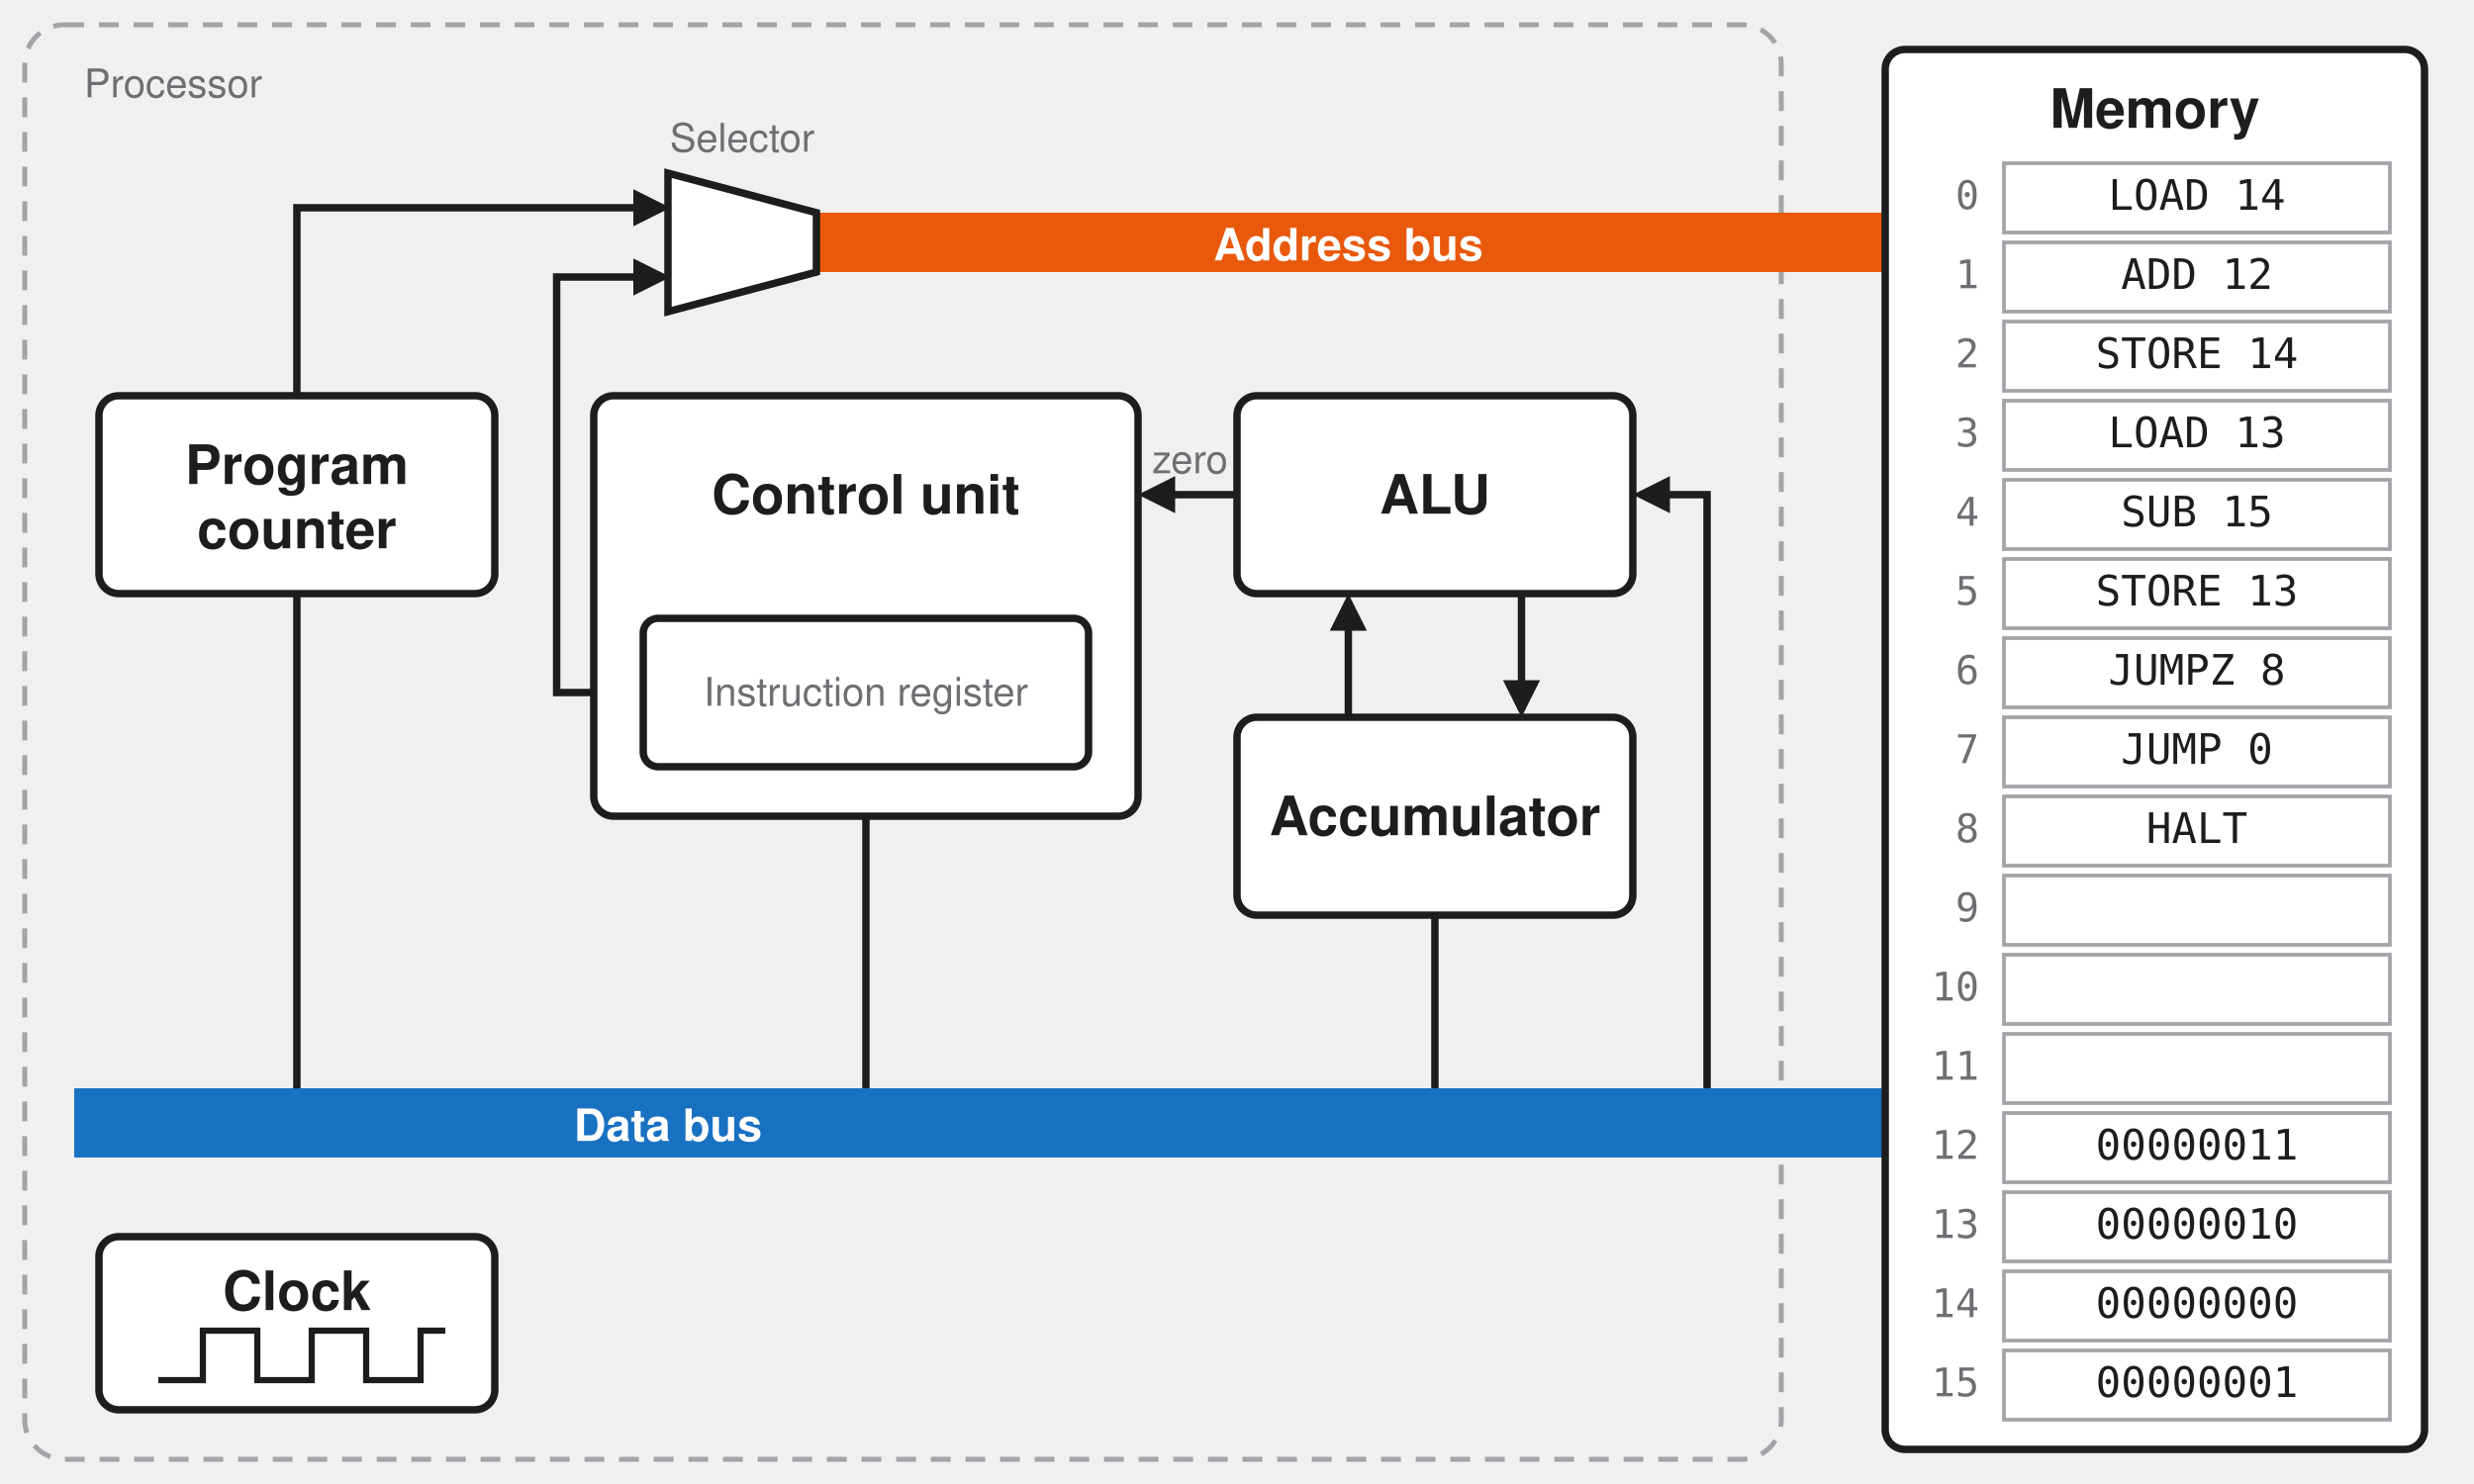
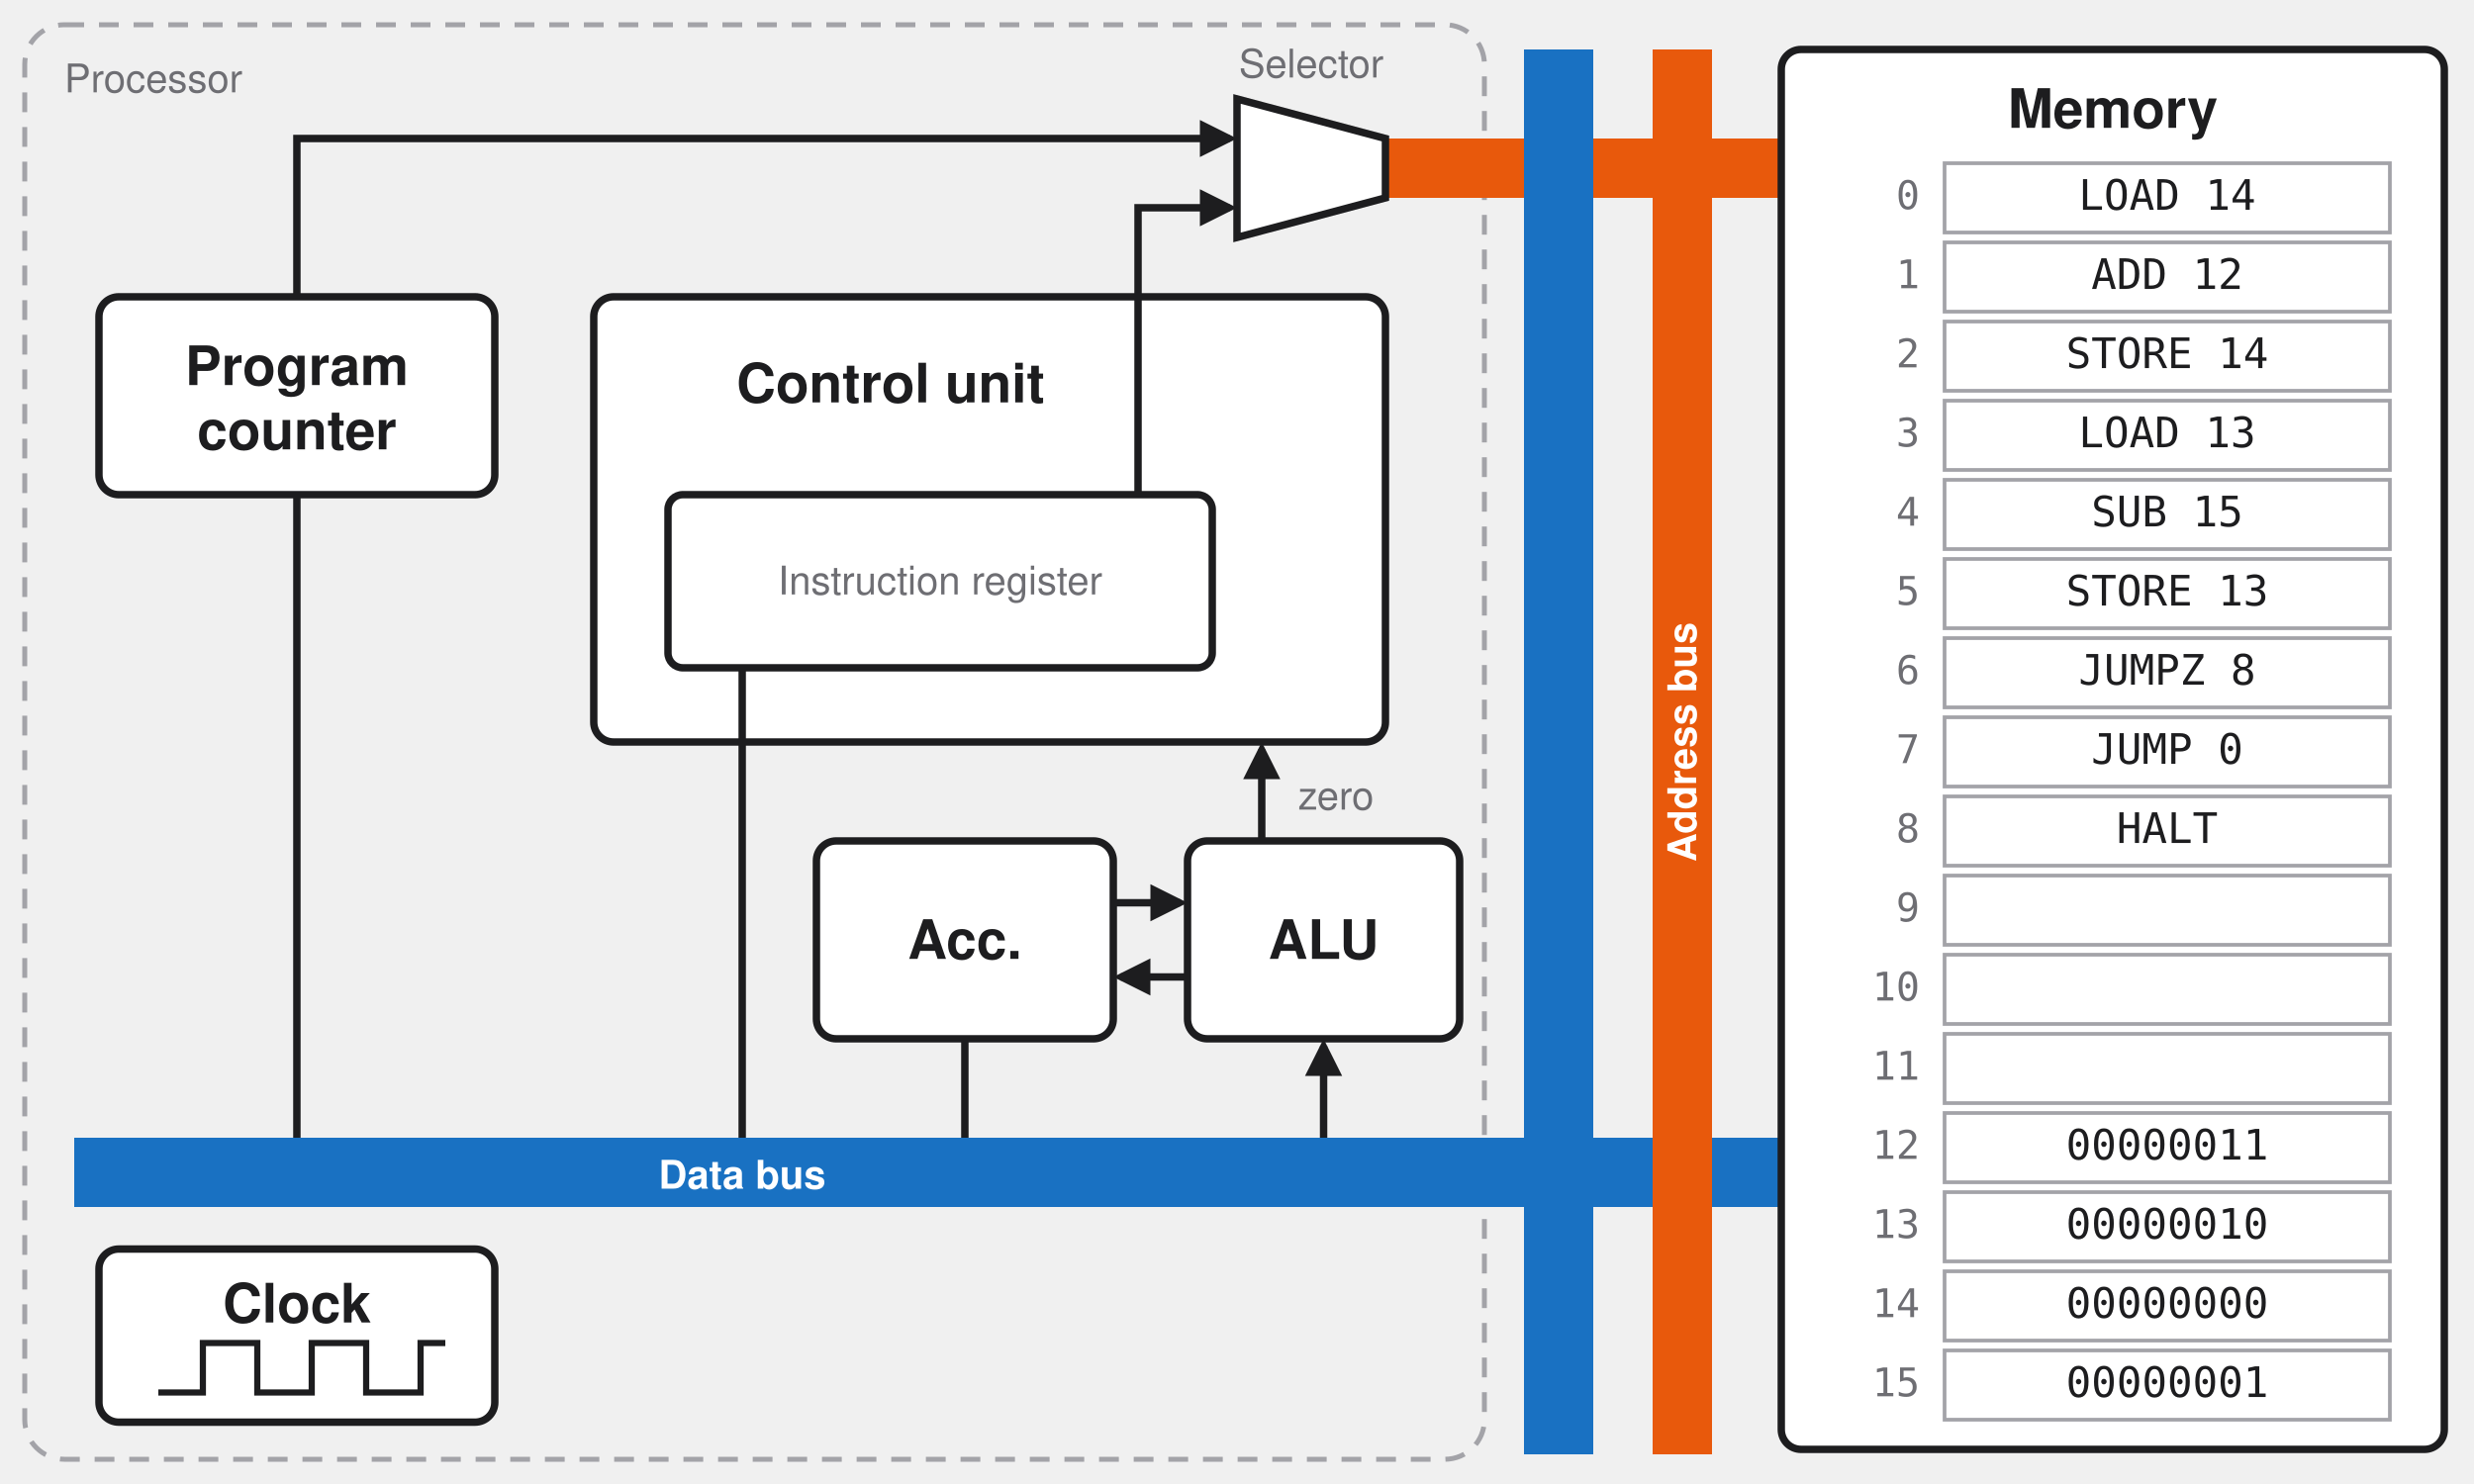
<svg xmlns="http://www.w3.org/2000/svg" viewBox="0 0 1000 600" role="img" aria-label="The machine: a processor with a clock, a program counter, a control unit, an ALU and an accumulator, connected to a memory of 16 cells by a data bus and an address bus">
  <defs>
    <marker id="arrow" viewBox="0 0 10 10" refX="8" refY="5" markerWidth="5" markerHeight="5" orient="auto-start-reverse">
      <path d="M0 0 L10 5 L0 10 z" fill="#1d1d1f" />
    </marker>
  </defs>
  <style>
    .frame { fill: none; stroke: #a3a3a8; stroke-width: 2; stroke-dasharray: 8 6; }
    .box { fill: #ffffff; stroke: #1d1d1f; stroke-width: 3; }
    .label { font-family: Helvetica, Arial, sans-serif; font-size: 22px; font-weight: bold; fill: #1d1d1f; text-anchor: middle; dominant-baseline: middle; }
    .small { font-family: Helvetica, Arial, sans-serif; font-size: 16px; fill: #6e6e73; text-anchor: middle; dominant-baseline: middle; }
    .link { fill: none; stroke: #1d1d1f; stroke-width: 3; }
-     .bus-label { font-family: Helvetica, Arial, sans-serif; font-size: 18px; font-weight: bold; fill: #ffffff; text-anchor: middle; dominant-baseline: middle; }
+     .data { fill: #1971c2; }
+     .address { fill: #e8590c; }
+     .bus-label { font-family: Helvetica, Arial, sans-serif; font-size: 16px; font-weight: bold; fill: #ffffff; text-anchor: middle; dominant-baseline: middle; }
    .cell { fill: #ffffff; stroke: #a3a3a8; stroke-width: 1.5; }
-     .address { font-family: Menlo, Consolas, monospace; font-size: 16px; fill: #6e6e73; text-anchor: end; dominant-baseline: middle; }
+     .cell-address { font-family: Menlo, Consolas, monospace; font-size: 16px; fill: #6e6e73; text-anchor: end; dominant-baseline: middle; }
    .value { font-family: Menlo, Consolas, monospace; font-size: 17px; fill: #1d1d1f; text-anchor: middle; dominant-baseline: middle; }
  </style>
-   <rect class="frame" x="10" y="10" width="710" height="580" rx="16" />
-   <text class="small" x="70" y="34">Processor</text>
+   <rect class="frame" x="10" y="10" width="590" height="580" rx="16" />
+   <text class="small" x="62" y="32">Processor</text>
+   <rect id="address-bus-selector" class="address" x="560" y="56" width="110" height="24" />
+   <g id="data-bus">
+     <rect class="data" x="616" y="20" width="28" height="568" />
+     <rect class="data" x="30" y="460" width="614" height="28" />
+     <text class="bus-label" x="300" y="475">Data bus</text>
+   </g>
+   <rect id="data-bus-memory" class="data" x="644" y="460" width="76" height="28" />
  <g id="address-bus">
-     <rect x="330" y="86" width="432" height="24" fill="#e8590c" />
-     <text class="bus-label" x="545" y="99">Address bus</text>
+     <rect class="address" x="668" y="20" width="24" height="568" />
+     <text class="bus-label" x="680" y="300" transform="rotate(-90 680 300)">Address bus</text>
  </g>
-   <g id="data-bus">
-     <rect x="30" y="440" width="732" height="28" fill="#1971c2" />
-     <text class="bus-label" x="270" y="455">Data bus</text>
-   </g>
-   <path id="link-pc-selector" class="link" d="M120 160 V84 H268" marker-end="url(#arrow)" />
-   <path id="link-ir-selector" class="link" d="M260 280 H225 V112 H268" marker-end="url(#arrow)" />
-   <path id="link-pc-bus" class="link" d="M120 240 V440" />
-   <path id="link-ir-bus" class="link" d="M350 310 V440" />
-   <path id="link-acc-alu" class="link" d="M545 290 V243" marker-end="url(#arrow)" />
-   <path id="link-alu-acc" class="link" d="M615 240 V287" marker-end="url(#arrow)" />
-   <path id="link-bus-alu" class="link" d="M690 440 V200 H663" marker-end="url(#arrow)" />
-   <path id="link-acc-bus" class="link" d="M580 370 V440" />
-   <path id="link-alu-zero" class="link" d="M500 200 H463" marker-end="url(#arrow)" />
-   <text class="small" x="481" y="186">zero</text>
+   <rect id="address-bus-memory" class="address" x="692" y="56" width="28" height="24" />
  <g id="selector">
-     <polygon class="box" points="270,70 330,86 330,110 270,126" />
-     <text class="small" x="300" y="56">Selector</text>
+     <polygon class="box" points="500,40 560,56 560,80 500,96" />
+     <text class="small" x="530" y="26">Selector</text>
  </g>
  <g id="program-counter">
-     <rect class="box" x="40" y="160" width="160" height="80" rx="8" />
-     <text class="label" x="120" y="188">Program</text>
-     <text class="label" x="120" y="214">counter</text>
+     <rect class="box" x="40" y="120" width="160" height="80" rx="8" />
+     <text class="label" x="120" y="148">Program</text>
+     <text class="label" x="120" y="174">counter</text>
  </g>
  <g id="control-unit">
-     <rect class="box" x="240" y="160" width="220" height="170" rx="8" />
-     <text class="label" x="350" y="200">Control unit</text>
+     <rect class="box" x="240" y="120" width="320" height="180" rx="8" />
+     <text class="label" x="360" y="155">Control unit</text>
  </g>
  <g id="instruction-register">
-     <rect class="box" x="260" y="250" width="180" height="60" rx="6" />
-     <text class="small" x="350" y="280">Instruction register</text>
+     <rect class="box" x="270" y="200" width="220" height="70" rx="6" />
+     <text class="small" x="380" y="235">Instruction register</text>
+   </g>
+   <g id="accumulator">
+     <rect class="box" x="330" y="340" width="120" height="80" rx="8" />
+     <text class="label" x="390" y="380">Acc.</text>
  </g>
  <g id="alu">
-     <rect class="box" x="500" y="160" width="160" height="80" rx="8" />
-     <text class="label" x="580" y="200">ALU</text>
-   </g>
-   <g id="accumulator">
-     <rect class="box" x="500" y="290" width="160" height="80" rx="8" />
-     <text class="label" x="580" y="330">Accumulator</text>
+     <rect class="box" x="480" y="340" width="110" height="80" rx="8" />
+     <text class="label" x="535" y="380">ALU</text>
  </g>
  <g id="clock">
-     <rect class="box" x="40" y="500" width="160" height="70" rx="8" />
-     <text class="label" x="120" y="522">Clock</text>
-     <path d="M64 558 H82 V538 H104 V558 H126 V538 H148 V558 H170 V538 H180" fill="none" stroke="#1d1d1f" stroke-width="2.5" />
+     <rect class="box" x="40" y="505" width="160" height="70" rx="8" />
+     <text class="label" x="120" y="527">Clock</text>
+     <path d="M64 563 H82 V543 H104 V563 H126 V543 H148 V563 H170 V543 H180" fill="none" stroke="#1d1d1f" stroke-width="2.5" />
  </g>
+   <path id="link-pc-selector" class="link" d="M120 120 V56 H497" marker-end="url(#arrow)" />
+   <path id="link-ir-selector" class="link" d="M460 200 V84 H497" marker-end="url(#arrow)" />
+   <path id="link-pc-bus" class="link" d="M120 200 V460" />
+   <path id="link-ir-bus" class="link" d="M300 270 V460" />
+   <path id="link-acc-bus" class="link" d="M390 420 V460" />
+   <path id="link-bus-alu" class="link" d="M535 460 V423" marker-end="url(#arrow)" />
+   <path id="link-acc-alu" class="link" d="M450 365 H477" marker-end="url(#arrow)" />
+   <path id="link-alu-acc" class="link" d="M480 395 H453" marker-end="url(#arrow)" />
+   <path id="link-alu-zero" class="link" d="M510 340 V303" marker-end="url(#arrow)" />
+   <text class="small" x="540" y="322">zero</text>
  <g id="memory">
-     <rect class="box" x="762" y="20" width="218" height="566" rx="8" />
-     <text class="label" x="871" y="44">Memory</text>
+     <rect class="box" x="720" y="20" width="268" height="566" rx="8" />
+     <text class="label" x="854" y="44">Memory</text>
  </g>
  <g id="cells">
    <g id="cell-0">
-       <text class="address" x="800" y="80">0</text>
-       <rect class="cell" x="810" y="66" width="156" height="28" />
-       <text class="value" x="888" y="80">LOAD 14</text>
+       <text class="cell-address" x="776" y="80">0</text>
+       <rect class="cell" x="786" y="66" width="180" height="28" />
+       <text class="value" x="876" y="80">LOAD 14</text>
    </g>
    <g id="cell-1">
-       <text class="address" x="800" y="112">1</text>
-       <rect class="cell" x="810" y="98" width="156" height="28" />
-       <text class="value" x="888" y="112">ADD 12</text>
+       <text class="cell-address" x="776" y="112">1</text>
+       <rect class="cell" x="786" y="98" width="180" height="28" />
+       <text class="value" x="876" y="112">ADD 12</text>
    </g>
    <g id="cell-2">
-       <text class="address" x="800" y="144">2</text>
-       <rect class="cell" x="810" y="130" width="156" height="28" />
-       <text class="value" x="888" y="144">STORE 14</text>
+       <text class="cell-address" x="776" y="144">2</text>
+       <rect class="cell" x="786" y="130" width="180" height="28" />
+       <text class="value" x="876" y="144">STORE 14</text>
    </g>
    <g id="cell-3">
-       <text class="address" x="800" y="176">3</text>
-       <rect class="cell" x="810" y="162" width="156" height="28" />
-       <text class="value" x="888" y="176">LOAD 13</text>
+       <text class="cell-address" x="776" y="176">3</text>
+       <rect class="cell" x="786" y="162" width="180" height="28" />
+       <text class="value" x="876" y="176">LOAD 13</text>
    </g>
    <g id="cell-4">
-       <text class="address" x="800" y="208">4</text>
-       <rect class="cell" x="810" y="194" width="156" height="28" />
-       <text class="value" x="888" y="208">SUB 15</text>
+       <text class="cell-address" x="776" y="208">4</text>
+       <rect class="cell" x="786" y="194" width="180" height="28" />
+       <text class="value" x="876" y="208">SUB 15</text>
    </g>
    <g id="cell-5">
-       <text class="address" x="800" y="240">5</text>
-       <rect class="cell" x="810" y="226" width="156" height="28" />
-       <text class="value" x="888" y="240">STORE 13</text>
+       <text class="cell-address" x="776" y="240">5</text>
+       <rect class="cell" x="786" y="226" width="180" height="28" />
+       <text class="value" x="876" y="240">STORE 13</text>
    </g>
    <g id="cell-6">
-       <text class="address" x="800" y="272">6</text>
-       <rect class="cell" x="810" y="258" width="156" height="28" />
-       <text class="value" x="888" y="272">JUMPZ 8</text>
+       <text class="cell-address" x="776" y="272">6</text>
+       <rect class="cell" x="786" y="258" width="180" height="28" />
+       <text class="value" x="876" y="272">JUMPZ 8</text>
    </g>
    <g id="cell-7">
-       <text class="address" x="800" y="304">7</text>
-       <rect class="cell" x="810" y="290" width="156" height="28" />
-       <text class="value" x="888" y="304">JUMP 0</text>
+       <text class="cell-address" x="776" y="304">7</text>
+       <rect class="cell" x="786" y="290" width="180" height="28" />
+       <text class="value" x="876" y="304">JUMP 0</text>
    </g>
    <g id="cell-8">
-       <text class="address" x="800" y="336">8</text>
-       <rect class="cell" x="810" y="322" width="156" height="28" />
-       <text class="value" x="888" y="336">HALT</text>
+       <text class="cell-address" x="776" y="336">8</text>
+       <rect class="cell" x="786" y="322" width="180" height="28" />
+       <text class="value" x="876" y="336">HALT</text>
    </g>
    <g id="cell-9">
-       <text class="address" x="800" y="368">9</text>
-       <rect class="cell" x="810" y="354" width="156" height="28" />
+       <text class="cell-address" x="776" y="368">9</text>
+       <rect class="cell" x="786" y="354" width="180" height="28" />
    </g>
    <g id="cell-10">
-       <text class="address" x="800" y="400">10</text>
-       <rect class="cell" x="810" y="386" width="156" height="28" />
+       <text class="cell-address" x="776" y="400">10</text>
+       <rect class="cell" x="786" y="386" width="180" height="28" />
    </g>
    <g id="cell-11">
-       <text class="address" x="800" y="432">11</text>
-       <rect class="cell" x="810" y="418" width="156" height="28" />
+       <text class="cell-address" x="776" y="432">11</text>
+       <rect class="cell" x="786" y="418" width="180" height="28" />
    </g>
    <g id="cell-12">
-       <text class="address" x="800" y="464">12</text>
-       <rect class="cell" x="810" y="450" width="156" height="28" />
-       <text class="value" x="888" y="464">00000011</text>
+       <text class="cell-address" x="776" y="464">12</text>
+       <rect class="cell" x="786" y="450" width="180" height="28" />
+       <text class="value" x="876" y="464">00000011</text>
    </g>
    <g id="cell-13">
-       <text class="address" x="800" y="496">13</text>
-       <rect class="cell" x="810" y="482" width="156" height="28" />
-       <text class="value" x="888" y="496">00000010</text>
+       <text class="cell-address" x="776" y="496">13</text>
+       <rect class="cell" x="786" y="482" width="180" height="28" />
+       <text class="value" x="876" y="496">00000010</text>
    </g>
    <g id="cell-14">
-       <text class="address" x="800" y="528">14</text>
-       <rect class="cell" x="810" y="514" width="156" height="28" />
-       <text class="value" x="888" y="528">00000000</text>
+       <text class="cell-address" x="776" y="528">14</text>
+       <rect class="cell" x="786" y="514" width="180" height="28" />
+       <text class="value" x="876" y="528">00000000</text>
    </g>
    <g id="cell-15">
-       <text class="address" x="800" y="560">15</text>
-       <rect class="cell" x="810" y="546" width="156" height="28" />
-       <text class="value" x="888" y="560">00000001</text>
+       <text class="cell-address" x="776" y="560">15</text>
+       <rect class="cell" x="786" y="546" width="180" height="28" />
+       <text class="value" x="876" y="560">00000001</text>
    </g>
  </g>
</svg>
